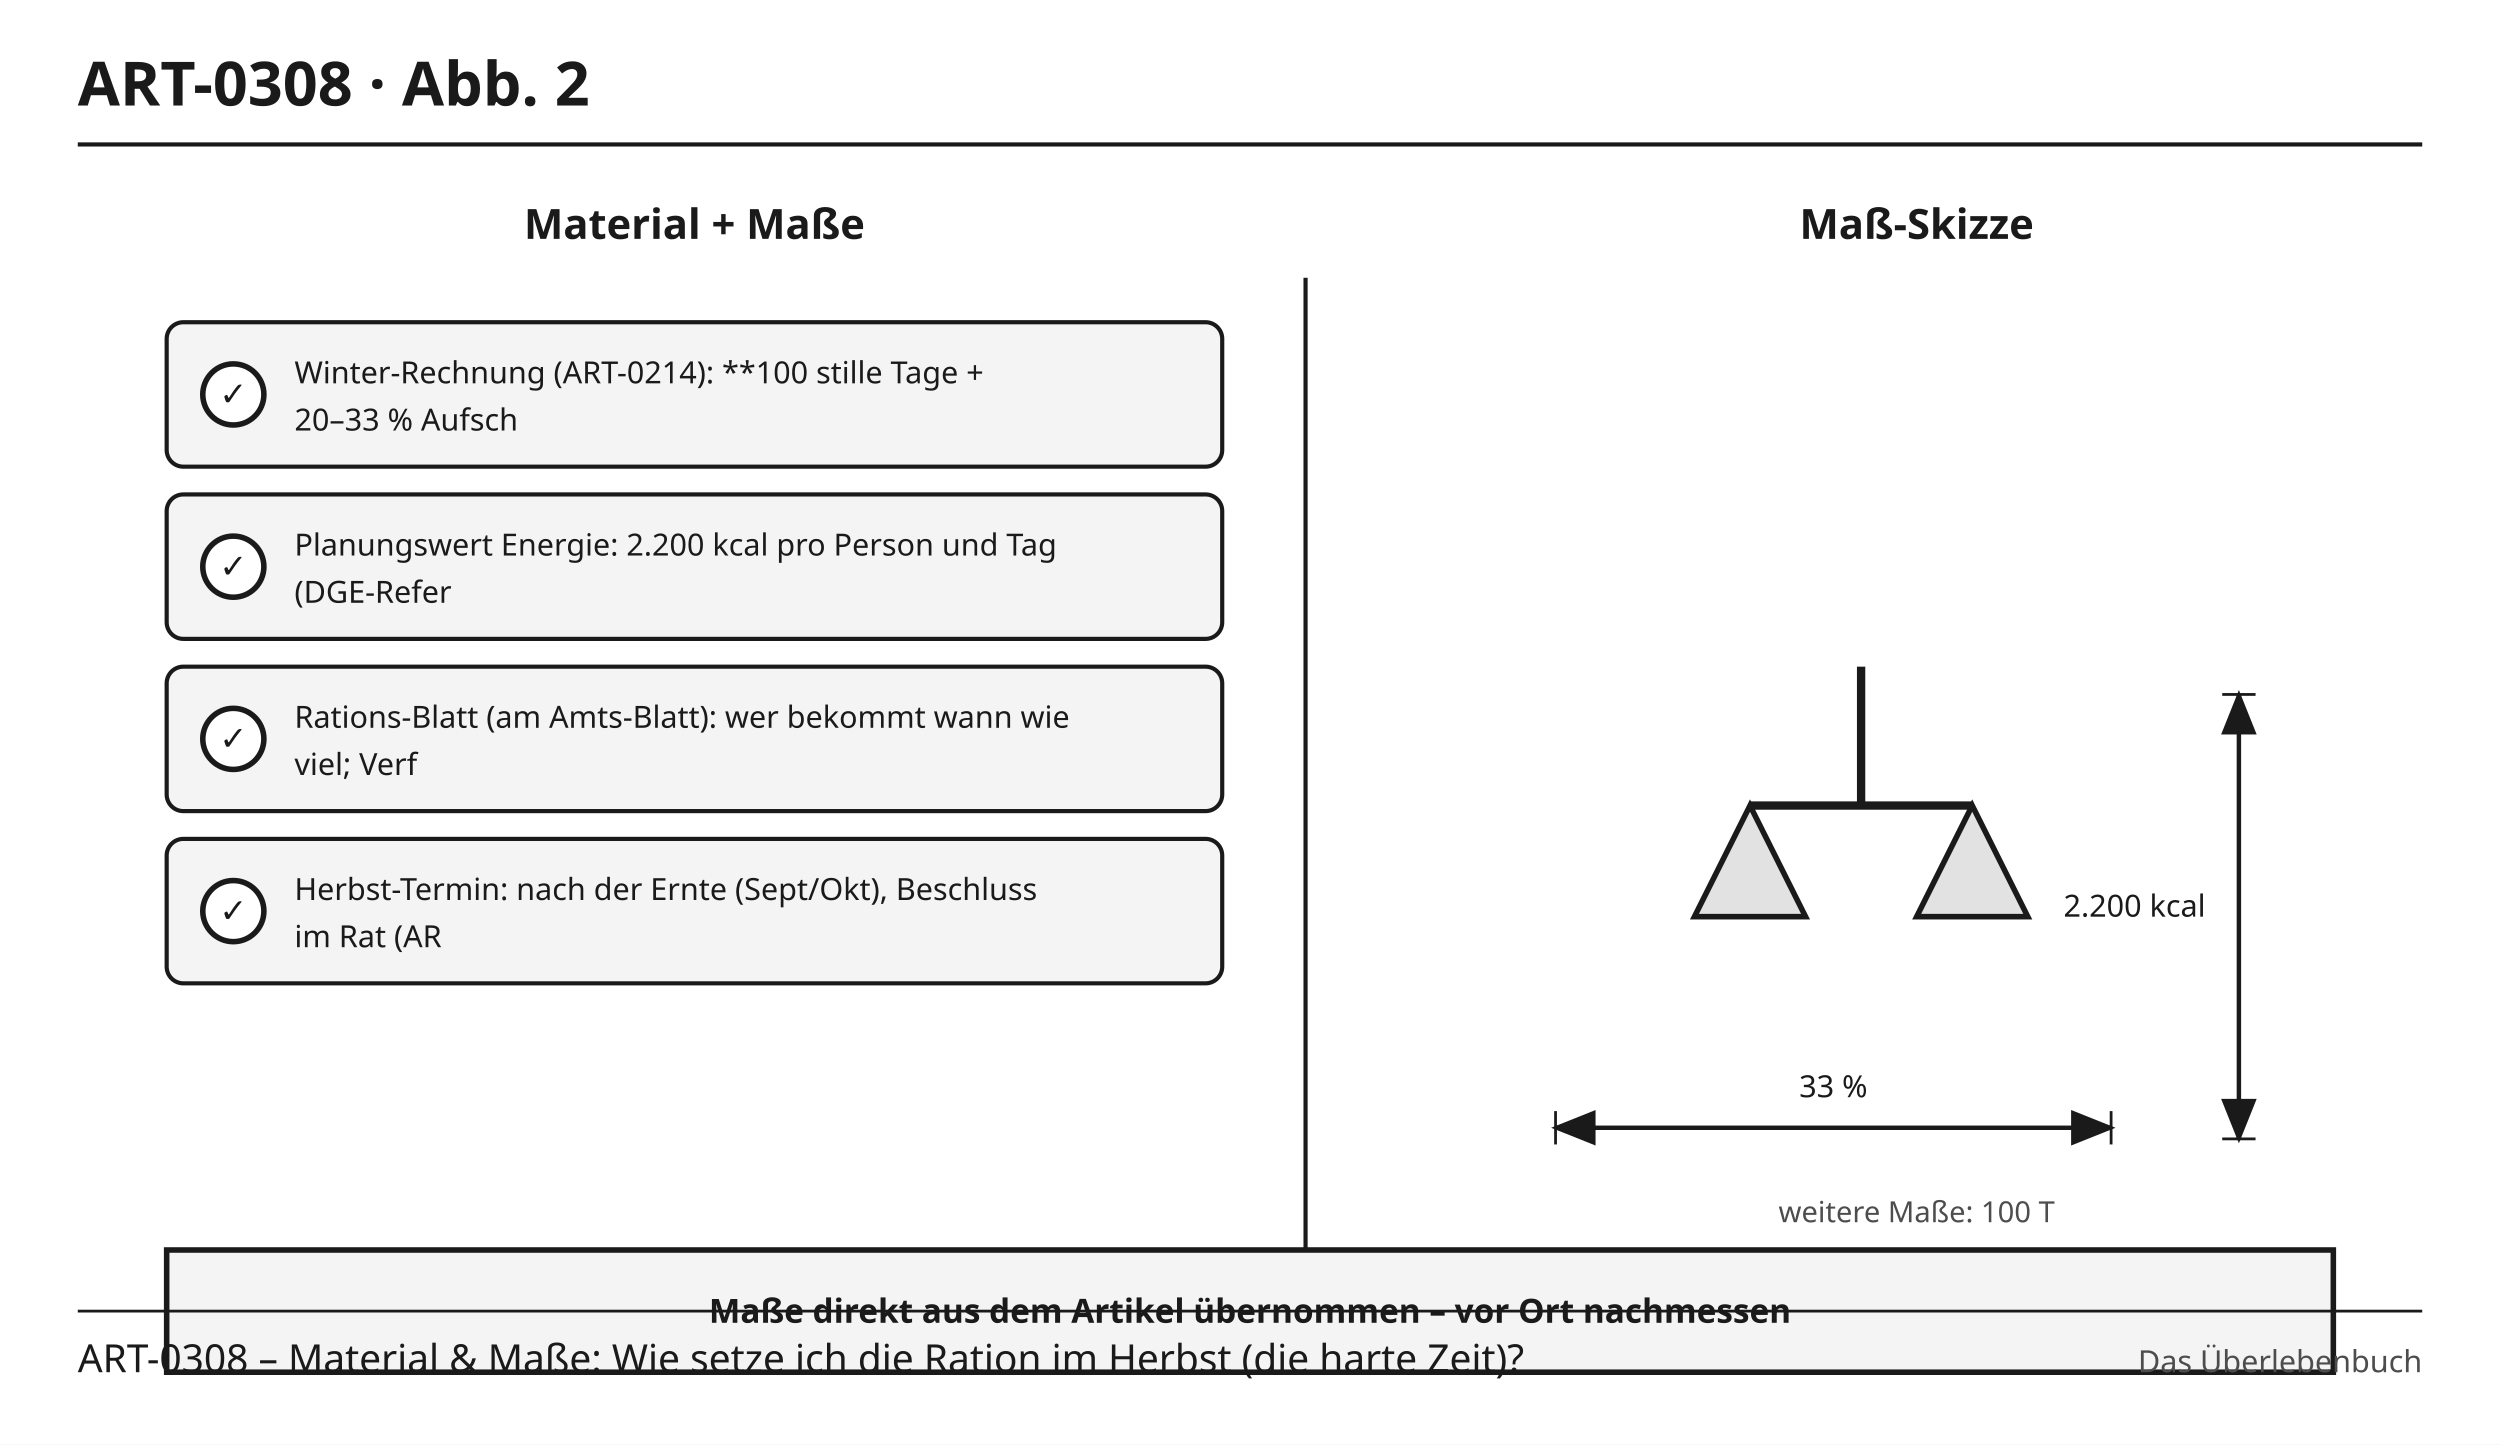
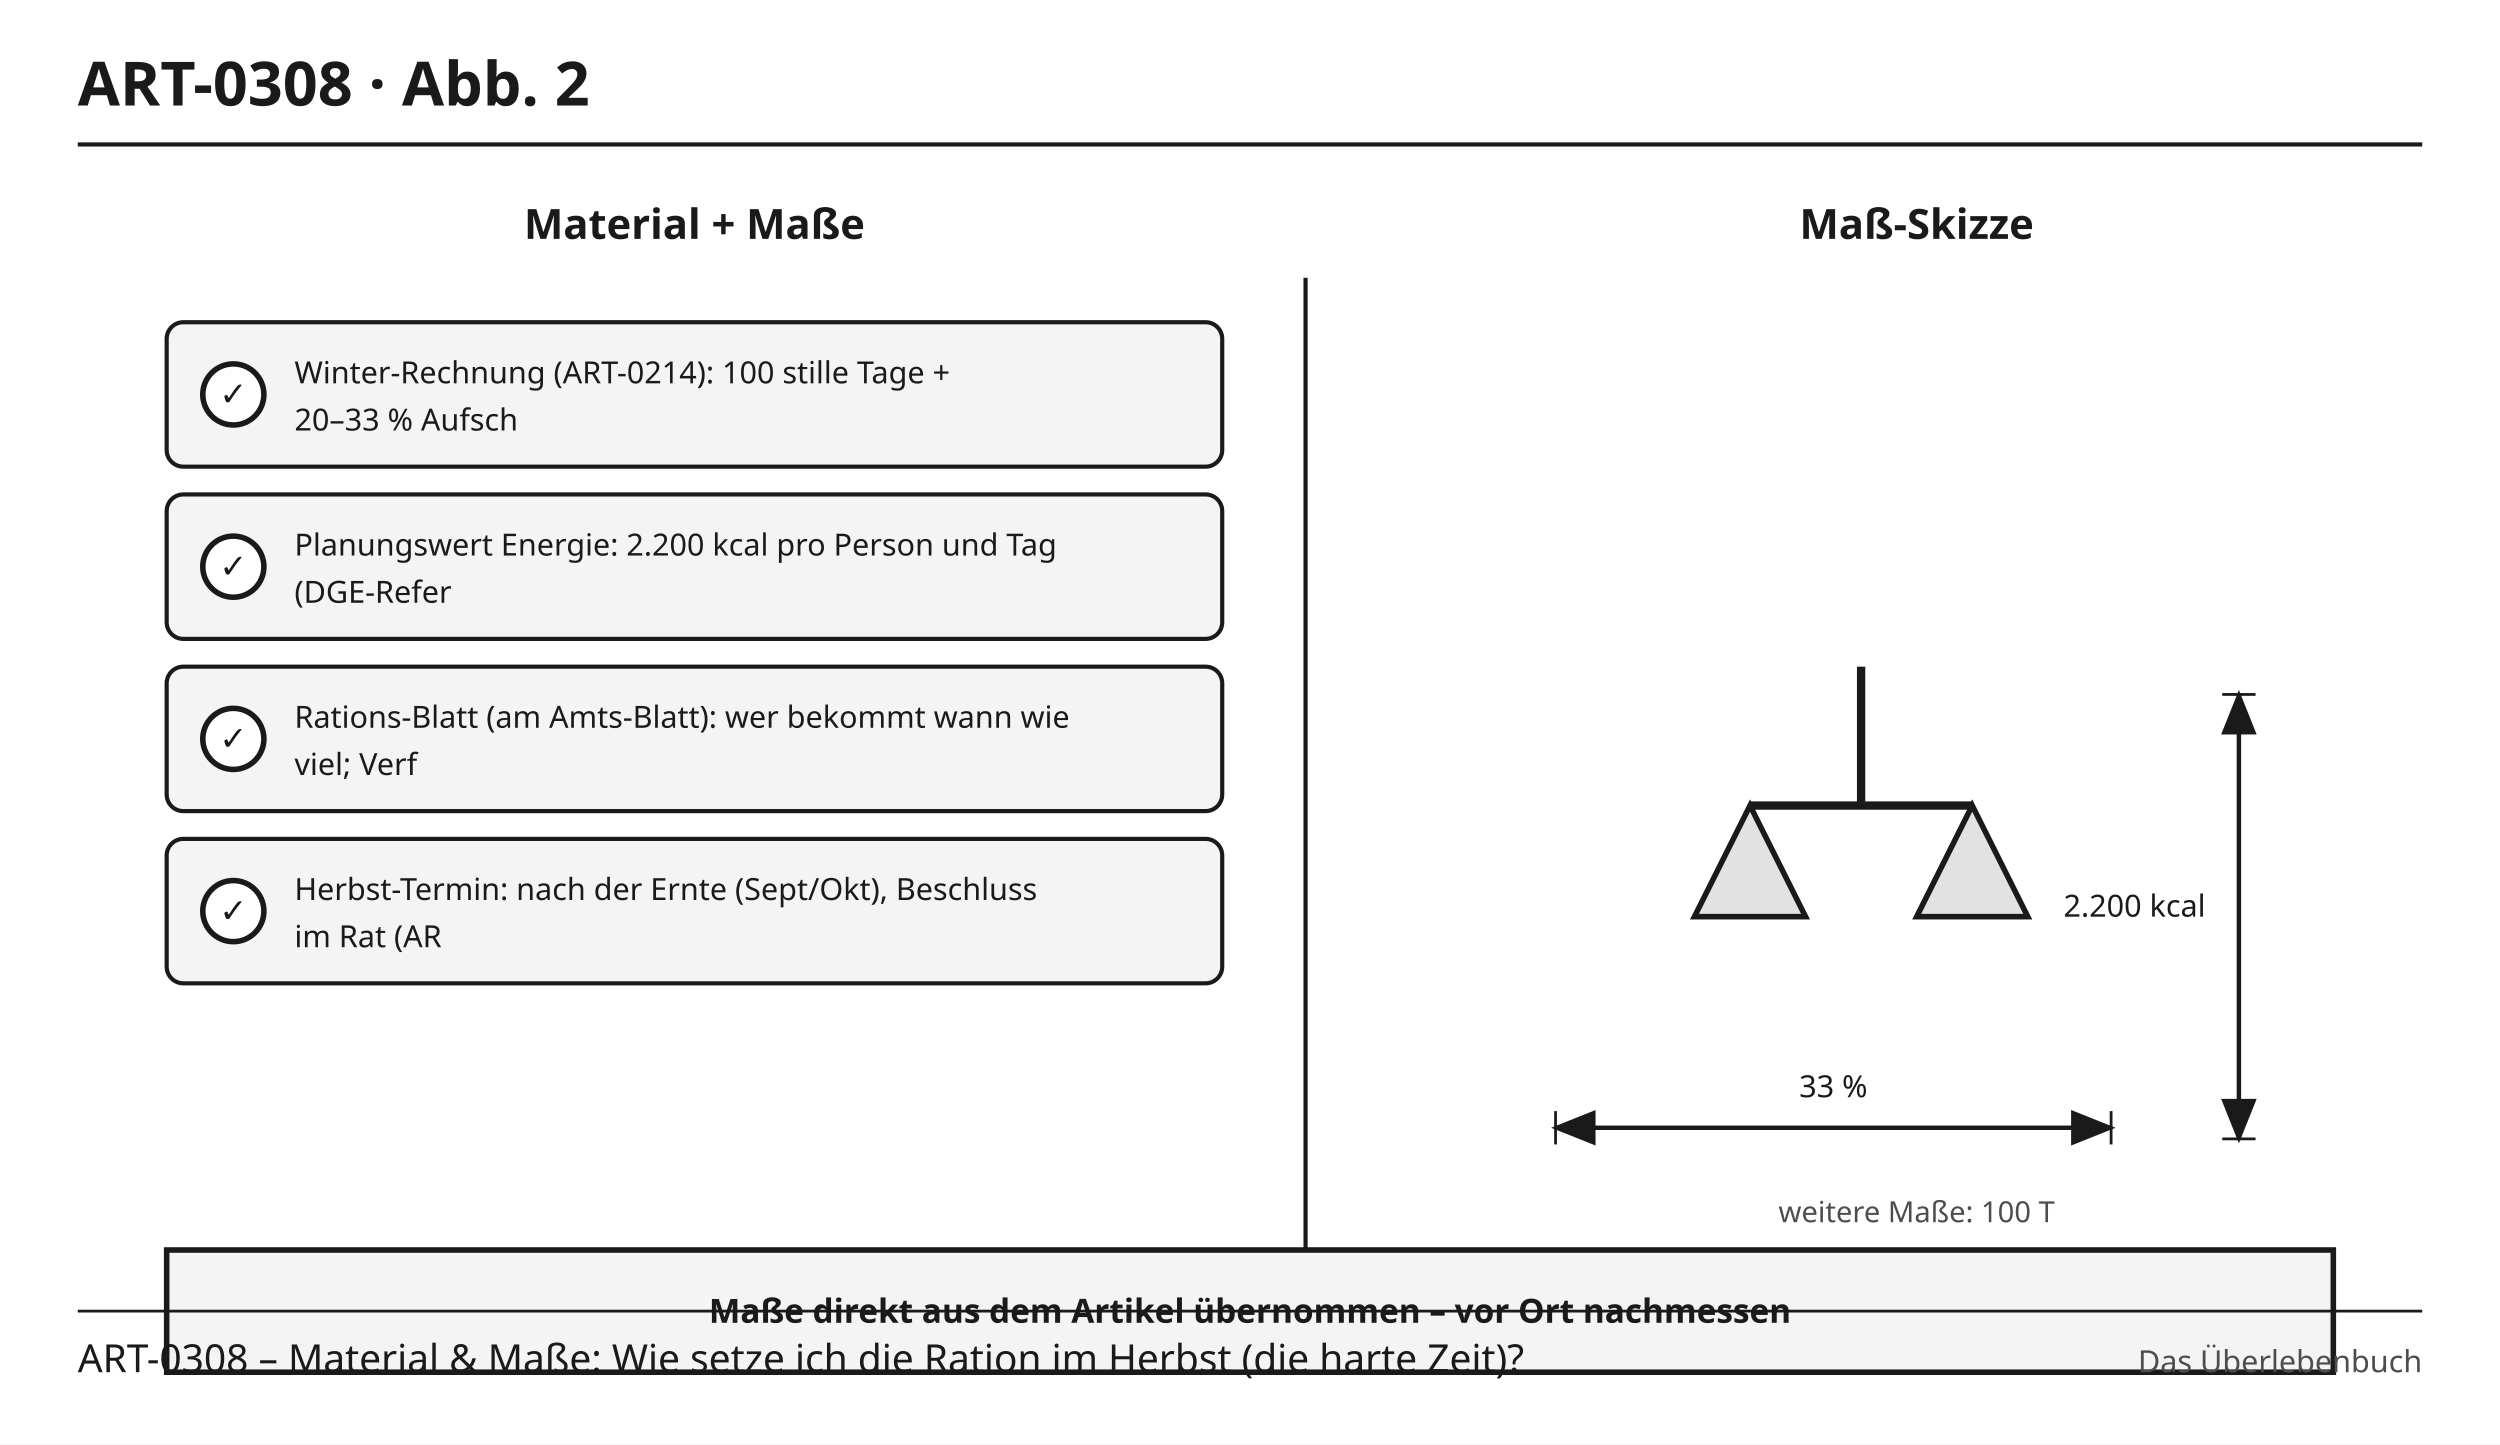
<svg xmlns="http://www.w3.org/2000/svg" viewBox="0 0 900 520" role="img" aria-label="ART-0308 · Abb. 2 – ART-0308 – Material &amp; Maße: Wie setze ich die Ration im Herbst (die harte Zeit)?">
  <defs>
    <marker id="ah" markerWidth="10" markerHeight="8" refX="9" refY="4" orient="auto">
      <path d="M0 0 L10 4 L0 8 z" fill="#1a1a1a" />
    </marker>
    <marker id="ahs" markerWidth="10" markerHeight="8" refX="1" refY="4" orient="auto">
      <path d="M10 0 L0 4 L10 8 z" fill="#1a1a1a" />
    </marker>
    <pattern id="hatch" width="8" height="8" patternTransform="rotate(45)" patternUnits="userSpaceOnUse">
      <line x1="0" y1="0" x2="0" y2="8" stroke="#6e6e6e" stroke-width="1.6" />
    </pattern>
    <pattern id="cross" width="8" height="8" patternUnits="userSpaceOnUse">
      <path d="M0 0 L8 8 M8 0 L0 8" stroke="#8a8a8a" stroke-width="1" />
    </pattern>
    <pattern id="dots" width="7" height="7" patternUnits="userSpaceOnUse">
      <circle cx="2" cy="2" r="1.4" fill="#6e6e6e" />
    </pattern>
    <pattern id="wtr" width="24" height="12" patternUnits="userSpaceOnUse">
      <rect width="24" height="12" fill="#6b97bd" />
      <path d="M0 8 q 6 -5 12 0 t 12 0" fill="none" stroke="#3f6f96" stroke-width="1.4" />
    </pattern>
  </defs>
  <rect x="0" y="0" width="900" height="520" fill="#ffffff" />
  <text x="28" y="38" font-family="sans-serif" font-size="22" text-anchor="start" font-weight="bold" fill="#1a1a1a">ART-0308 · Abb. 2</text>
  <line x1="28" y1="52" x2="872" y2="52" stroke="#1a1a1a" stroke-width="1.5" />
  <text x="250" y="86" font-family="sans-serif" font-size="15" text-anchor="middle" font-weight="bold" fill="#1a1a1a">Material + Maße</text>
  <rect x="60" y="116" width="380" height="52" fill="#f4f4f4" stroke="#1a1a1a" stroke-width="1.5" rx="6" />
  <circle cx="84" cy="142" r="11" fill="#ffffff" stroke="#1a1a1a" stroke-width="2" />
  <text x="84" y="146" font-family="sans-serif" font-size="12" text-anchor="middle" font-weight="bold" fill="#1a1a1a">✓</text>
-   <text x="106" y="138" font-family="sans-serif" font-size="11" text-anchor="start" font-weight="normal" fill="#1a1a1a">Winter-Rechnung (ART-0214): **100 stille Tage +</text>
+   <text x="106" y="138" font-family="sans-serif" font-size="11" text-anchor="start" font-weight="normal" fill="#1a1a1a">Winter-Rechnung (ART-0214): 100 stille Tage +</text>
  <text x="106" y="155" font-family="sans-serif" font-size="11" text-anchor="start" font-weight="normal" fill="#1a1a1a">20–33 % Aufsch</text>
  <rect x="60" y="178" width="380" height="52" fill="#f4f4f4" stroke="#1a1a1a" stroke-width="1.5" rx="6" />
  <circle cx="84" cy="204" r="11" fill="#ffffff" stroke="#1a1a1a" stroke-width="2" />
  <text x="84" y="208" font-family="sans-serif" font-size="12" text-anchor="middle" font-weight="bold" fill="#1a1a1a">✓</text>
  <text x="106" y="200" font-family="sans-serif" font-size="11" text-anchor="start" font-weight="normal" fill="#1a1a1a">Planungswert Energie: 2.200 kcal pro Person und Tag</text>
  <text x="106" y="217" font-family="sans-serif" font-size="11" text-anchor="start" font-weight="normal" fill="#1a1a1a">(DGE-Refer</text>
  <rect x="60" y="240" width="380" height="52" fill="#f4f4f4" stroke="#1a1a1a" stroke-width="1.5" rx="6" />
  <circle cx="84" cy="266" r="11" fill="#ffffff" stroke="#1a1a1a" stroke-width="2" />
  <text x="84" y="270" font-family="sans-serif" font-size="12" text-anchor="middle" font-weight="bold" fill="#1a1a1a">✓</text>
  <text x="106" y="262" font-family="sans-serif" font-size="11" text-anchor="start" font-weight="normal" fill="#1a1a1a">Rations-Blatt (am Amts-Blatt): wer bekommt wann wie</text>
  <text x="106" y="279" font-family="sans-serif" font-size="11" text-anchor="start" font-weight="normal" fill="#1a1a1a">viel; Verf</text>
  <rect x="60" y="302" width="380" height="52" fill="#f4f4f4" stroke="#1a1a1a" stroke-width="1.5" rx="6" />
  <circle cx="84" cy="328" r="11" fill="#ffffff" stroke="#1a1a1a" stroke-width="2" />
  <text x="84" y="332" font-family="sans-serif" font-size="12" text-anchor="middle" font-weight="bold" fill="#1a1a1a">✓</text>
  <text x="106" y="324" font-family="sans-serif" font-size="11" text-anchor="start" font-weight="normal" fill="#1a1a1a">Herbst-Termin: nach der Ernte (Sept/Okt), Beschluss</text>
  <text x="106" y="341" font-family="sans-serif" font-size="11" text-anchor="start" font-weight="normal" fill="#1a1a1a">im Rat (AR</text>
  <line x1="470" y1="100" x2="470" y2="470" stroke="#1a1a1a" stroke-width="1.5" />
  <text x="690" y="86" font-family="sans-serif" font-size="15" text-anchor="middle" font-weight="bold" fill="#1a1a1a">Maß-Skizze</text>
  <line x1="670" y1="240" x2="670" y2="290" stroke="#1a1a1a" stroke-width="3" />
  <line x1="630" y1="290" x2="710" y2="290" stroke="#1a1a1a" stroke-width="3" />
  <path d="M630 290 L610 330 L650 330 Z" fill="#e2e2e2" stroke="#1a1a1a" stroke-width="2" />
  <path d="M710 290 L730 330 L690 330 Z" fill="#e2e2e2" stroke="#1a1a1a" stroke-width="2" />
  <line x1="560" y1="400" x2="560" y2="412" stroke="#1a1a1a" stroke-width="1" />
  <line x1="760" y1="400" x2="760" y2="412" stroke="#1a1a1a" stroke-width="1" />
  <line x1="560" y1="406" x2="760" y2="406" stroke="#1a1a1a" stroke-width="1.6" marker-start="url(#ahs)" marker-end="url(#ah)" />
  <text x="660" y="395" font-family="sans-serif" font-size="11" text-anchor="middle" font-weight="normal" fill="#1a1a1a">33 %</text>
  <line x1="800" y1="250" x2="812" y2="250" stroke="#1a1a1a" stroke-width="1" />
  <line x1="800" y1="410" x2="812" y2="410" stroke="#1a1a1a" stroke-width="1" />
  <line x1="806" y1="250" x2="806" y2="410" stroke="#1a1a1a" stroke-width="1.6" marker-start="url(#ahs)" marker-end="url(#ah)" />
  <text x="794" y="330" font-family="sans-serif" font-size="11" text-anchor="end" font-weight="normal" fill="#1a1a1a">2.200 kcal</text>
  <text x="690" y="440" font-family="sans-serif" font-size="10.5" text-anchor="middle" font-weight="normal" fill="#4d4d4d">weitere Maße: 100 T</text>
  <rect x="60" y="450" width="780" height="44" fill="#f4f4f4" stroke="#1a1a1a" stroke-width="2" />
  <text x="450" y="476.2" font-family="sans-serif" font-size="12" text-anchor="middle" font-weight="bold" fill="#1a1a1a">Maße direkt aus dem Artikel übernommen – vor Ort nachmessen</text>
  <line x1="28" y1="472" x2="872" y2="472" stroke="#1a1a1a" stroke-width="1" />
  <text x="28" y="494" font-family="sans-serif" font-size="14" text-anchor="start" font-weight="normal" fill="#1a1a1a">ART-0308 – Material &amp; Maße: Wie setze ich die Ration im Herbst (die harte Zeit)?</text>
  <text x="872" y="494" font-family="sans-serif" font-size="11" text-anchor="end" font-weight="normal" fill="#4d4d4d">Das Überlebenbuch</text>
</svg>
